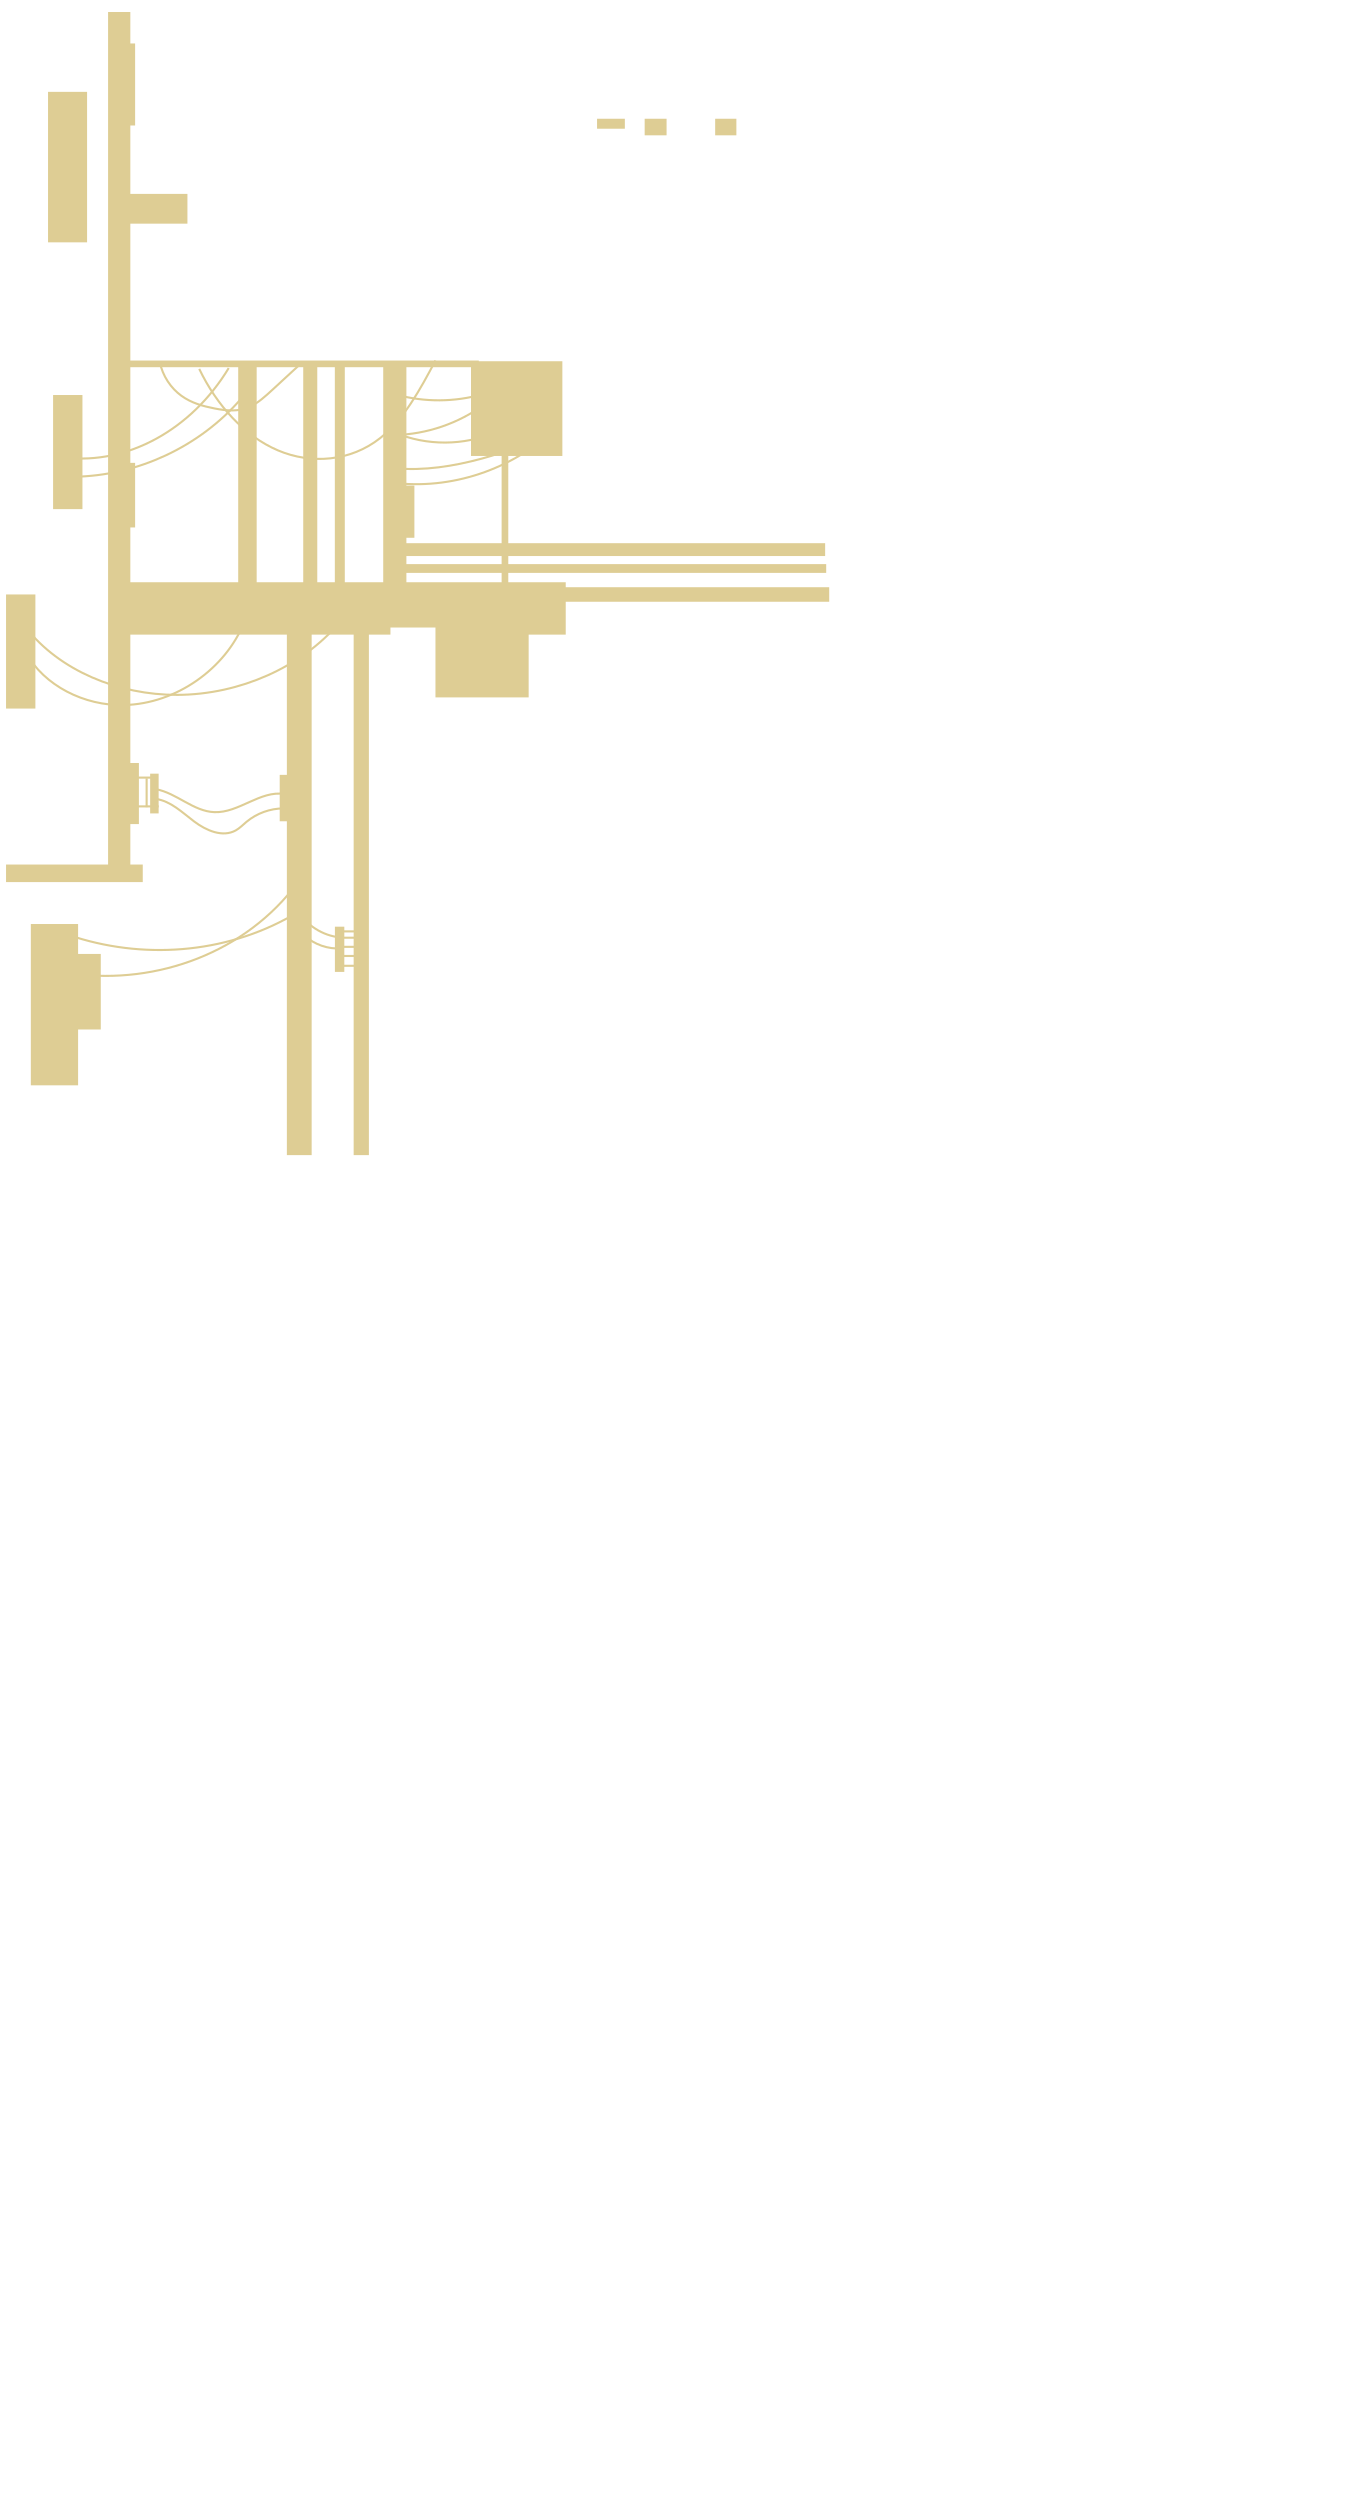
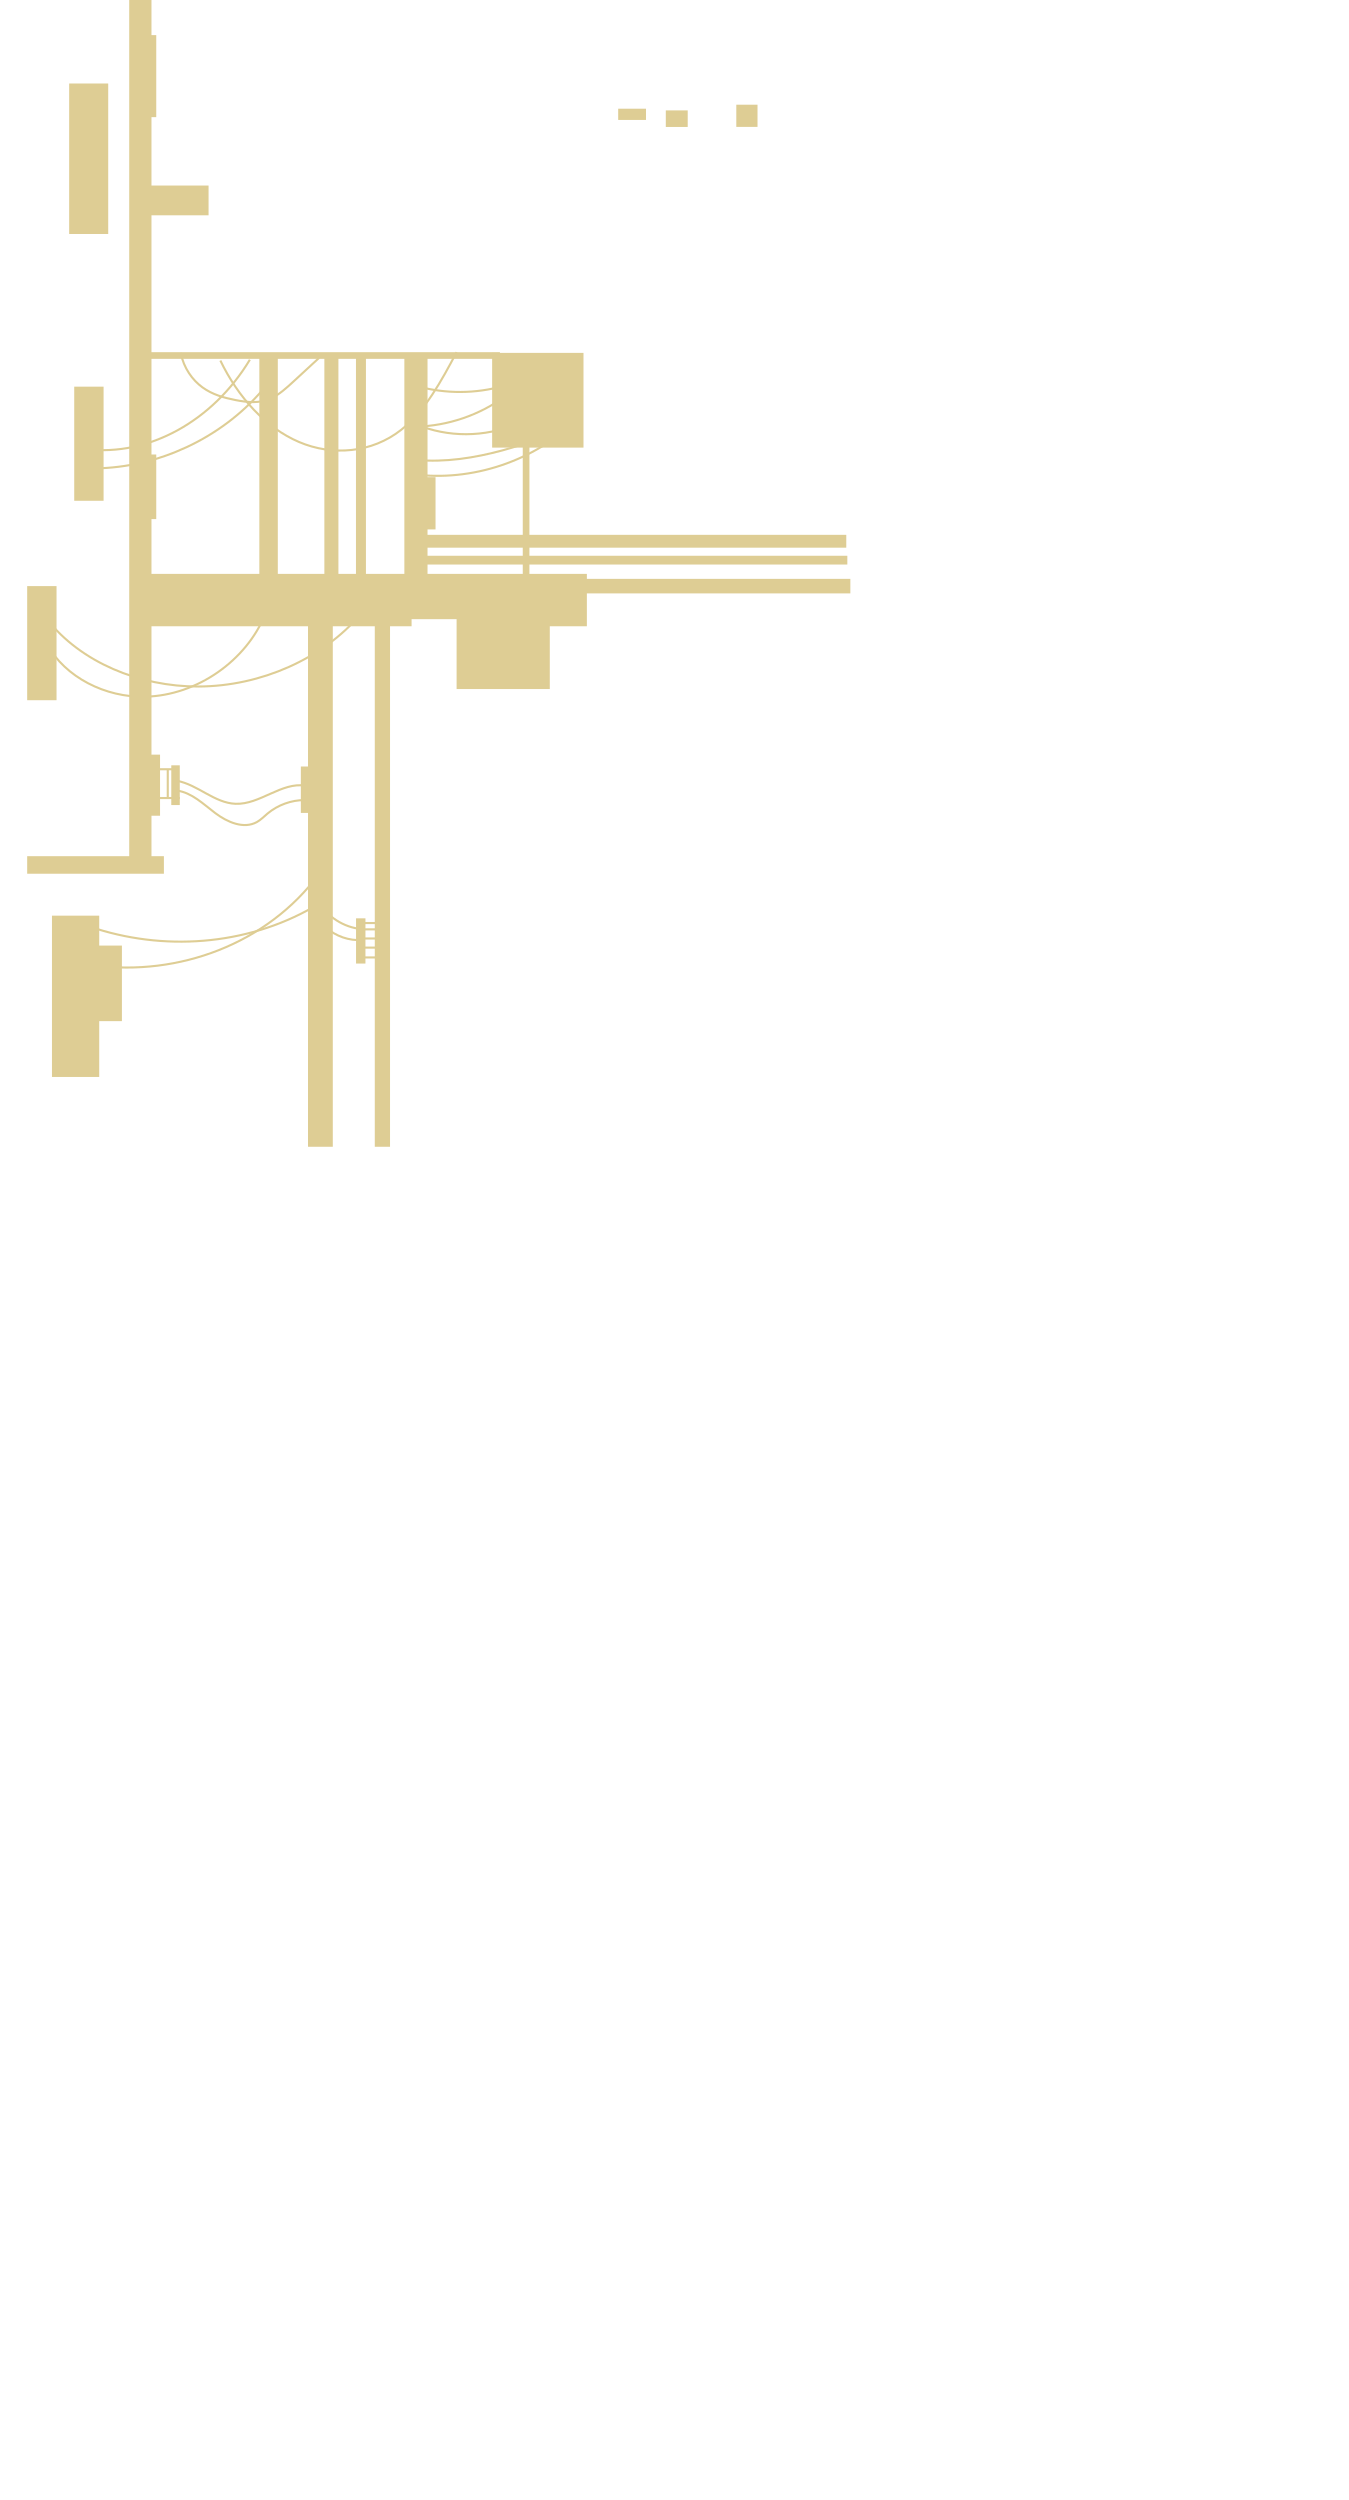
<svg xmlns="http://www.w3.org/2000/svg" version="1.1" id="Слой_1" x="0px" y="0px" viewBox="0 221 1920 3560" style="enable-background:new 0 221 1920 3560;" xml:space="preserve">
  <style type="text/css">
	.st0{fill:#817957;}
	.st1{fill:none;}
	.st2{fill:none;stroke:#DECD94;stroke-width:3;stroke-miterlimit:10;}
	.st3{fill:#DECD94;}
</style>
-   <path id="XMLID_92_" class="st0" d="M5960-1494.2V-3976h-130.4v34h-6.9v28.2h6.9v50.8h-21.5v214.3h21.5v217.4h-14.8v162.5h14.8  v590.8h-14.8v42.6h-26.1v107.6h26.1v79.5h14.8v280.6H5814v155.9h15.6v159.5H5814v213.7h15.6v143.3  C5873.4-1495.4,5916.3-1493.6,5960-1494.2z" />
-   <line id="XMLID_273_" class="st1" x1="5019.1" y1="1261.1" x2="5019.1" y2="1475.3" />
-   <line id="XMLID_495_" class="st2" x1="483.8" y1="1547.3" x2="507.6" y2="1547.3" />
-   <line id="XMLID_456_" class="st2" x1="485.8" y1="1556.3" x2="506.5" y2="1556.3" />
-   <line id="XMLID_455_" class="st2" x1="484.8" y1="1569.3" x2="509.2" y2="1569.3" />
-   <line id="XMLID_454_" class="st2" x1="486.8" y1="1582.3" x2="509.6" y2="1582.3" />
-   <line id="XMLID_453_" class="st2" x1="482.8" y1="1596.3" x2="507.8" y2="1596.3" />
-   <line id="XMLID_452_" class="st2" x1="188.8" y1="1328.3" x2="217" y2="1328.3" />
-   <line id="XMLID_451_" class="st2" x1="192.8" y1="1369.3" x2="225.9" y2="1369.3" />
-   <line id="XMLID_450_" class="st2" x1="208.8" y1="1329.3" x2="208.8" y2="1370.4" />
-   <path id="XMLID_449_" class="st2" d="M227.2,735.4c4.4,21.8,16.7,38.7,31,49.1c14.3,10.4,30.8,14.9,47.1,18.1  c16.7,3.3,34.3,5.2,50.8-2.5c11.4-5.3,21.7-14.7,31.9-24.1c12.1-11.2,24.2-22.3,36.3-33.5" />
-   <path id="XMLID_448_" class="st2" d="M283.7,746.3c25.1,52.2,64.4,95.7,112,116s103.5,15.8,145.6-17.4c34.2-27,57-69.3,78.8-110.5" />
-   <path id="XMLID_447_" class="st2" d="M562.4,887.8c41.4,3.8,83.1-2.8,123.2-13.6c19.4-5.2,38.6-11.5,55.8-21.9  c17.1-10.4,32.1-25.3,39.6-43.8" />
-   <path id="XMLID_446_" class="st2" d="M565.4,909.1c84.7,8.7,172.7-23.4,231.9-84.7" />
-   <path id="XMLID_445_" class="st2" d="M92.9,872.6C181.2,883,272.7,833,325.7,745.1" />
-   <path id="XMLID_444_" class="st2" d="M105,899.9c90.3-1.2,179.3-42.7,238.3-111.1" />
-   <path id="XMLID_443_" class="st2" d="M560.8,842.4c-0.3,0.9-1.8-0.1-1.4-0.9c0.4-0.8,1.5-1,2.4-1c45.8-1,91.2-16.5,128.1-43.7" />
-   <path id="XMLID_442_" class="st2" d="M565.3,783.2c39.5,10.7,82,10.5,121.4-0.7c1.7-0.5,3.6-2.8,2-3.5" />
-   <path id="XMLID_441_" class="st2" d="M562.4,837.1c45.1,19,98,18.8,142.9-0.5" />
-   <path id="XMLID_440_" class="st2" d="M36.7,1114.5c47.8,61.3,131.9,96.3,215.7,96c89.4-0.3,177.2-39.8,230.6-102.5" />
-   <path id="XMLID_439_" class="st2" d="M36.7,1150.1c26,47.4,83.5,76.2,139.9,74.9c74.6-1.7,144.4-52,170.8-117.2" />
-   <path id="XMLID_438_" class="st2" d="M104.8,1607.7c118.8,15.6,245.5-30.2,319.4-130.3" />
-   <path id="XMLID_437_" class="st2" d="M107.5,1555.6c104.5,32.7,222.6,21.9,317.6-36.3" />
-   <path id="XMLID_436_" class="st2" d="M222,1344.8c29.6,5.5,53.3,31.6,83.3,32.7c34.7,1.4,65.3-31.3,99.6-25.8c0.5,1.4,1,2.8,1.5,4.3  " />
-   <path id="XMLID_435_" class="st2" d="M221.9,1358.7c21.2,2.9,37.5,19.2,54.6,32.1c17.1,12.9,40.5,23.1,59.2,12.7  c5.7-3.2,10.3-8,15.3-12.2c14.7-12.2,33.7-19.1,52.7-19.1c4.2,0,9.9,2.3,8.6,6.3" />
-   <path id="XMLID_434_" class="st2" d="M433.9,1553.5c14,12.7,33.2,19.3,52.1,18" />
-   <path id="XMLID_433_" class="st2" d="M426.1,1520.9c13.7,20.8,37.9,34.4,62.8,35.3" />
-   <polyline id="XMLID_432_" class="st3" points="185.6,238.1 185.6,1471.8 153.9,1471.8 153.9,238.1 " />
-   <rect id="XMLID_431_" x="8.6" y="1452.1" class="st3" width="194.7" height="25" />
-   <polygon id="XMLID_430_" class="st3" points="805.6,1050.1 168,1050.1 168,1124.7 556,1124.7 556,1114.6 726.2,1114.6 726.2,1124.7   805.6,1124.7 " />
-   <polyline id="XMLID_429_" class="st3" points="111.2,1766.5 111.2,1536.8 43.9,1536.8 43.9,1766.5 " />
-   <rect id="XMLID_428_" x="104.6" y="1579.4" class="st3" width="38.9" height="107.6" />
-   <rect id="XMLID_427_" x="172.9" y="1307.5" class="st3" width="24.9" height="87" />
-   <rect id="XMLID_426_" x="177.4" y="880.1" class="st3" width="15" height="92" />
-   <rect id="XMLID_425_" x="339.2" y="740.3" class="st3" width="26.3" height="342.2" />
-   <rect id="XMLID_424_" x="431.8" y="739.2" class="st3" width="20" height="340.9" />
-   <rect id="XMLID_423_" x="545.7" y="740.3" class="st3" width="33" height="353.2" />
-   <rect id="XMLID_422_" x="476.8" y="739.2" class="st3" width="14.2" height="330.6" />
-   <rect id="XMLID_421_" x="670.7" y="735.4" class="st3" width="130.1" height="134.9" />
-   <rect id="XMLID_420_" x="68.4" y="351.8" class="st3" width="55.6" height="214.3" />
-   <rect id="XMLID_419_" x="75.6" y="783.5" class="st3" width="41.8" height="162.5" />
-   <rect id="XMLID_418_" x="168" y="497.1" class="st3" width="98.9" height="42.4" />
-   <line id="XMLID_417_" class="st1" x1="734.7" y1="1732.7" x2="79.4" y2="1732.7" />
-   <polyline id="XMLID_416_" class="st3" points="408.5,1865.9 408.5,1105.3 443.8,1105.3 443.8,1865.9 " />
-   <polyline id="XMLID_415_" class="st3" points="503.6,1865.9 503.6,1105.3 525.3,1105.3 525.3,1865.9 " />
-   <polyline id="XMLID_414_" class="st3" points="1175,1012.8 565.4,1012.8 565.4,994.5 1175,994.5 " />
-   <polyline id="XMLID_413_" class="st3" points="1180.8,1077.9 757.3,1077.9 757.3,1057.2 1180.8,1057.2 " />
-   <rect id="XMLID_412_" x="570.6" y="912.4" class="st3" width="19.5" height="74.4" />
-   <rect id="XMLID_411_" x="714.3" y="838.3" class="st3" width="9.5" height="252.9" />
-   <polyline id="XMLID_410_" class="st3" points="1176.5,1036.8 564.7,1036.8 564.7,1024.3 1176.5,1024.3 " />
-   <rect id="XMLID_409_" x="213.8" y="1322.7" class="st3" width="12.1" height="56.6" />
-   <rect id="XMLID_408_" x="476.9" y="1540.6" class="st3" width="13.4" height="64.4" />
-   <polyline id="XMLID_407_" class="st3" points="192.4,282.9 192.4,399.7 170.8,399.7 170.8,282.9 " />
-   <rect id="XMLID_406_" x="850.2" y="390.1" class="st3" width="39.6" height="14.2" />
-   <rect id="XMLID_405_" x="918" y="390.1" class="st3" width="31.2" height="23.6" />
-   <rect id="XMLID_404_" x="1018.4" y="390.1" class="st3" width="30.2" height="23.6" />
-   <polyline id="XMLID_403_" class="st3" points="620.1,1214.1 620.1,1099.3 752.8,1099.3 752.8,1214.1 " />
-   <rect id="XMLID_402_" x="398.3" y="1324.4" class="st3" width="18.1" height="66.1" />
-   <line id="XMLID_607_" class="st2" x1="5792.2" y1="144.7" x2="5810.2" y2="144.7" />
-   <line id="XMLID_606_" class="st2" x1="5790.9" y1="181.3" x2="5808.9" y2="181.3" />
-   <line id="XMLID_605_" class="st2" x1="5792.2" y1="176" x2="5808.9" y2="176" />
-   <line id="XMLID_604_" class="st2" x1="5723.5" y1="368" x2="5723.5" y2="396.7" />
-   <line id="XMLID_603_" class="st2" x1="5755.5" y1="370.7" x2="5755.5" y2="397.3" />
-   <line id="XMLID_602_" class="st2" x1="5750.2" y1="370" x2="5750.2" y2="396" />
-   <line id="XMLID_601_" class="st2" x1="5468.9" y1="-97.3" x2="5468.9" y2="-83.3" />
-   <line id="XMLID_600_" class="st2" x1="5499.5" y1="-96.7" x2="5499.5" y2="-83.3" />
-   <line id="XMLID_599_" class="st2" x1="5774.2" y1="628.3" x2="5804.3" y2="628.3" />
-   <line id="XMLID_598_" class="st2" x1="5773.2" y1="667.3" x2="5806.2" y2="667.3" />
-   <line id="XMLID_597_" class="st2" x1="5775.2" y1="644.3" x2="5799.3" y2="644.3" />
-   <line id="XMLID_596_" class="st2" x1="5774.2" y1="650.3" x2="5805.3" y2="650.3" />
-   <line id="XMLID_595_" class="st2" x1="5498.2" y1="866.3" x2="5535.4" y2="866.3" />
-   <line id="XMLID_594_" class="st2" x1="5501.2" y1="871.3" x2="5531.8" y2="871.3" />
-   <line id="XMLID_593_" class="st2" x1="5501.2" y1="897.3" x2="5534.3" y2="897.3" />
-   <line id="XMLID_592_" class="st2" x1="5504.2" y1="891.3" x2="5532.2" y2="891.3" />
-   <line id="XMLID_591_" class="st2" x1="5775.2" y1="1205.3" x2="5805.2" y2="1205.3" />
-   <line id="XMLID_590_" class="st2" x1="5776.2" y1="1222.3" x2="5803.2" y2="1222.3" />
-   <line id="XMLID_589_" class="st2" x1="5387.2" y1="1349.3" x2="5387.2" y2="1382.4" />
-   <line id="XMLID_588_" class="st2" x1="5420.2" y1="1348.3" x2="5420.2" y2="1380.4" />
-   <line id="XMLID_587_" class="st2" x1="5414.2" y1="1350.3" x2="5414.2" y2="1386.3" />
-   <path id="XMLID_586_" class="st2" d="M5379.2,34.8c129.8,88.5,305.1,105.7,449.6,44.2" />
-   <path id="XMLID_585_" class="st2" d="M5364.8,23c60.5,61.9,142.1,102.4,227.8,113.9c27,3.7,54.4,4.5,81.7,5.1  c55.5,1.3,115,0.6,160.6-31.1" />
-   <path id="XMLID_584_" class="st2" d="M5407.1,170.5c53,11.3,108,13.9,161.8,7.5" />
-   <path id="XMLID_583_" class="st2" d="M5408.1,184.3c51.4,27.2,115.1,29.9,168.7,7.2" />
-   <path id="XMLID_582_" class="st2" d="M5650.6-90c1.4,11.2,4.2,22.4,10.4,31.8c6.2,9.4,16.1,16.9,27.3,18c17,1.7,33.7-13.7,33.3-30.8  " />
-   <path id="XMLID_581_" class="st2" d="M5668.9-237.1" />
-   <path id="XMLID_580_" class="st2" d="M4759.4,651.7c15,30.8,40.6,56.8,72.1,70.2s68.9,13.5,99.6-1.7c35.2-17.4,60.3-55.3,57.8-95.1" />
-   <path id="XMLID_579_" class="st2" d="M4785.4,653.7c0.2,4.1,4.9,6.3,8.9,7.3c9.5,2.4,19.4,3.5,29.2,3.4c11.1-0.2,22.3-2.1,32-7.4  c6.9-3.7,12.8-9,18.6-14.2c6.9-6.2,13.8-12.3,20.7-18.5" />
-   <path id="XMLID_578_" class="st2" d="M5109.7,628.1c0,11.2,7.9,20.9,16.9,27.5c16.6,12.1,38.4,16.9,58.5,12.8  c20.2-4,38.4-16.8,49.1-34.4" />
-   <path id="XMLID_577_" class="st2" d="M5489,842.1c46.3,11.9,95.3,13,142.1,3.1c25-5.3,50.4-14.3,67.6-33.2" />
-   <path id="XMLID_576_" class="st2" d="M5691.7,813.9c19.8,14.4,43.6,22.5,67.8,26.1c24.2,3.6,48.8,2.8,73.2,0.7" />
-   <path id="XMLID_575_" class="st2" d="M5492.8,677.7c44,37.4,103.4,53.9,161.1,52.6c57.7-1.3,114.1-19.3,166.1-44.4" />
-   <path id="XMLID_574_" class="st2" d="M5262.9,582.6c11.4,2,23.5,4.1,34.4,0.1c12.8-4.7,21.4-16.6,32.8-24.1  c33.9-22.3,94-3.7,76.5,80.8" />
-   <path id="XMLID_573_" class="st2" d="M5747.3,397.1c-5.3,46.4,18.3,94.9,58.1,119.3c0.5,0.3,1.3,0.7,1.8,0.3s-0.3-1.4-0.6-0.8" />
-   <path id="XMLID_572_" class="st2" d="M5733.1,398.5c-3.6,30.7-1,62.6,11.5,91c12.4,28.3,35.4,52.7,64.5,63.1" />
-   <path id="XMLID_571_" class="st2" d="M5491.5,813.6c58.6,44.5,134.8,65,207.8,55.9" />
-   <path id="XMLID_570_" class="st2" d="M5429.3,1179.9c41.6-3,83.5-1,124.6,5.9c73.4,12.4,147.7,40.7,220.3,24.1" />
-   <path id="XMLID_569_" class="st2" d="M5488.7,1217.4c42.8-3.1,81.1,18.4,122.3,25.2c35.7,5.8,73.7-0.1,104.3-19.3  s52.9-52.3,56.2-88.3" />
-   <path id="XMLID_568_" class="st2" d="M5242.9,1358.6c11.3,25.4,35.1,44.9,62.3,50.7c8.3,1.8,16.9,2.4,25.4,2.4  c15.5,0.1,31.2-1.7,45.5-7.5s27.3-15.9,34.5-29.6" />
-   <path id="XMLID_567_" class="st2" d="M5419.7,1384.5c16.9,20.2,45,27.4,71.3,27.6c46.6,0.3,91.1-17.8,135.5-32.2  c44.4-14.4,92.9-25.1,137.1-10.3" />
-   <path id="XMLID_566_" class="st2" d="M5274.8,444.3c19.3,5,40.5-4.7,52.5-20.6c12.1-15.9,16-36.7,14.9-56.6" />
-   <path id="XMLID_565_" class="st2" d="M5106.7,204.3c7,41,44.2,71.4,84.2,74.6c2.2,0.2,4.6,0.3,6.5,1.5c1.9,1.2,3.2,3.7,2.2,5.7" />
-   <path id="XMLID_564_" class="st2" d="M5157.1,460c1.8,21.2,2.1,42.9-3.5,63.5c-15,55-77.7,102.4-181.8-11.3" />
-   <rect id="XMLID_563_" x="5733.2" y="872.1" class="st3" width="148.4" height="273.2" />
-   <rect id="XMLID_562_" x="5731.2" y="271.9" class="st3" width="149.2" height="59.9" />
-   <rect id="XMLID_561_" x="5766.7" y="-172.2" class="st3" width="82.4" height="120.3" />
-   <rect id="XMLID_560_" x="5798.7" y="428.4" class="st3" width="64" height="314" />
-   <rect id="XMLID_559_" x="5795" y="1077.4" class="st3" width="43.2" height="211.9" />
-   <rect id="XMLID_558_" x="5661.2" y="991.8" class="st3" width="81.7" height="98.9" />
-   <polyline id="XMLID_557_" class="st3" points="5695.2,1492.8 5695.2,1055.3 5708.2,1055.3 5708.2,1492.8 " />
-   <rect id="XMLID_556_" x="5752" y="1340.2" class="st3" width="80.6" height="59.5" />
-   <polyline id="XMLID_555_" class="st3" points="5363.2,-80.6 5363.2,-85.9 5827.6,-85.9 5827.6,-80.6 " />
-   <rect id="XMLID_554_" x="5789.1" y="485" class="st3" width="34.5" height="95.9" />
-   <polyline id="XMLID_553_" class="st3" points="5481.5,1443.3 5481.5,628.3 5504.1,628.3 5504.1,1443.3 " />
-   <rect id="XMLID_552_" x="5690.3" y="634.3" class="st3" width="18" height="387.9" />
-   <rect id="XMLID_551_" x="5191.4" y="194.1" class="st3" width="32.7" height="442.4" />
-   <rect id="XMLID_550_" x="5213.8" y="401.2" class="st3" width="72.1" height="233.1" />
-   <rect id="XMLID_549_" x="5274.3" y="556" class="st3" width="17.8" height="46" />
-   <rect id="XMLID_548_" x="5271.6" y="428.4" class="st3" width="20.4" height="78.7" />
-   <rect id="XMLID_547_" x="5255.2" y="213.7" class="st3" width="16.4" height="214.6" />
-   <rect id="XMLID_546_" x="5268.1" y="267" class="st3" width="555.5" height="7.3" />
-   <rect id="XMLID_545_" x="5262.9" y="283.2" class="st3" width="488" height="8" />
-   <rect id="XMLID_544_" x="5264" y="359.4" class="st3" width="574.2" height="16" />
-   <line id="XMLID_543_" class="st1" x1="5218.3" y1="449.5" x2="5218.3" y2="467.7" />
-   <line id="XMLID_542_" class="st1" x1="5224.1" y1="512.1" x2="5224.1" y2="532.9" />
-   <rect id="XMLID_541_" x="4760" y="597.8" class="st3" width="480.1" height="38.7" />
-   <line id="XMLID_540_" class="st1" x1="5219.8" y1="479.3" x2="5219.8" y2="491.8" />
-   <rect id="XMLID_539_" x="5768.2" y="1198.2" class="st3" width="13.4" height="31.7" />
-   <rect id="XMLID_538_" x="5378.2" y="1372.8" class="st3" width="49.8" height="14.8" />
-   <rect id="XMLID_537_" x="5523.7" y="862.9" class="st3" width="15.2" height="41.4" />
-   <rect id="XMLID_536_" x="5768.2" y="623" class="st3" width="13.4" height="50.4" />
-   <rect id="XMLID_535_" x="5718.9" y="391" class="st3" width="40.3" height="10.6" />
-   <rect id="XMLID_534_" x="5789.1" y="139.8" class="st3" width="6" height="45.8" />
-   <rect id="XMLID_307_" x="5781.6" y="-28.2" class="st3" width="29.7" height="33" />
-   <rect id="XMLID_306_" x="5366.9" y="-28.2" class="st3" width="82.6" height="40.4" />
-   <rect id="XMLID_305_" x="5427.1" y="-83.3" class="st3" width="6.5" height="60.4" />
-   <rect id="XMLID_304_" x="5462.9" y="-102.7" class="st3" width="43.3" height="10.1" />
-   <rect id="XMLID_303_" x="5594.5" y="-17.4" class="st3" width="201.9" height="16.1" />
-   <rect id="XMLID_302_" x="5374.6" y="162.7" class="st3" width="47.6" height="44.3" />
-   <rect id="XMLID_301_" x="5562.9" y="162.7" class="st3" width="31.6" height="44.3" />
-   <polyline id="XMLID_300_" class="st3" points="5658.7,-227.8 5658.7,-248.1 5678.2,-248.1 5678.2,-227.8 " />
-   <rect id="XMLID_299_" x="5374.6" y="-97.6" class="st3" width="22.6" height="25.6" />
-   <rect id="XMLID_298_" x="5225.8" y="1345.6" class="st3" width="36" height="21.7" />
-   <polyline id="XMLID_297_" class="st3" points="4747.7,1221.5 5307.2,1221.5 5307.2,1142.5 4747.7,1142.5 " />
-   <rect id="XMLID_296_" x="5293.8" y="1162.9" class="st3" width="206.1" height="24.5" />
-   <line id="XMLID_295_" class="st1" x1="4796.2" y1="669.1" x2="4663.5" y2="669.1" />
-   <rect id="XMLID_294_" x="5179.2" y="623" class="st3" width="596" height="31.7" />
-   <rect id="XMLID_293_" x="5176.2" y="1337.9" class="st3" width="525.5" height="12.4" />
-   <rect id="XMLID_292_" x="5588.7" y="-83.3" class="st3" width="20.8" height="352.4" />
-   <rect id="XMLID_1_" x="8.6" y="1067.5" class="st3" width="41.8" height="162.5" />
-   <rect id="XMLID_2_" x="181.8" y="734.4" class="st3" width="500" height="9.5" />
+   <path id="XMLID_92_" class="st0" d="M5955.5-1285.2V-3767h-130.4v34h-6.9v28.2h6.9v50.8h-21.5v214.3h21.5v217.4h-14.8v162.5h14.8  v590.8h-14.8v42.6h-26.1v107.6h26.1v79.5h14.8v280.6h-15.6v155.9h15.6v159.5h-15.6v213.7h15.6v143.3  C5868.9-1286.4,5911.8-1284.6,5955.5-1285.2z" />
+   <line id="XMLID_273_" class="st1" x1="5014.6" y1="1470.1" x2="5014.6" y2="1684.3" />
+   <line id="XMLID_495_" class="st2" x1="513.9" y1="1535.4" x2="537.7" y2="1535.4" />
+   <line id="XMLID_456_" class="st2" x1="515.9" y1="1544.4" x2="536.6" y2="1544.4" />
+   <line id="XMLID_455_" class="st2" x1="514.9" y1="1557.4" x2="539.3" y2="1557.4" />
+   <line id="XMLID_454_" class="st2" x1="516.9" y1="1570.4" x2="539.7" y2="1570.4" />
+   <line id="XMLID_453_" class="st2" x1="512.9" y1="1584.4" x2="537.9" y2="1584.4" />
+   <line id="XMLID_452_" class="st2" x1="218.9" y1="1316.4" x2="247.1" y2="1316.4" />
+   <line id="XMLID_451_" class="st2" x1="222.9" y1="1357.4" x2="256" y2="1357.4" />
+   <line id="XMLID_450_" class="st2" x1="238.9" y1="1317.4" x2="238.9" y2="1358.5" />
+   <path id="XMLID_449_" class="st2" d="M257.3,723.5c4.4,21.8,16.7,38.7,31,49.1c14.3,10.4,30.8,14.9,47.1,18.1  c16.7,3.3,34.3,5.2,50.8-2.5c11.4-5.3,21.7-14.7,31.9-24.1c12.1-11.2,24.2-22.3,36.3-33.5" />
+   <path id="XMLID_448_" class="st2" d="M313.8,734.4c25.1,52.2,64.4,95.7,112,116s103.5,15.8,145.6-17.4c34.2-27,57-69.3,78.8-110.5" />
+   <path id="XMLID_447_" class="st2" d="M592.5,875.9c41.4,3.8,83.1-2.8,123.2-13.6c19.4-5.2,38.6-11.5,55.8-21.9  c17.1-10.4,32.1-25.3,39.6-43.8" />
+   <path id="XMLID_446_" class="st2" d="M595.5,897.2c84.7,8.7,172.7-23.4,231.9-84.7" />
+   <path id="XMLID_445_" class="st2" d="M123,860.7c88.3,10.4,179.8-39.6,232.8-127.5" />
+   <path id="XMLID_444_" class="st2" d="M135.1,888c90.3-1.2,179.3-42.7,238.3-111.1" />
+   <path id="XMLID_443_" class="st2" d="M590.9,830.5c-0.3,0.9-1.8-0.1-1.4-0.9c0.4-0.8,1.5-1,2.4-1c45.8-1,91.2-16.5,128.1-43.7" />
+   <path id="XMLID_442_" class="st2" d="M595.4,771.3c39.5,10.7,82,10.5,121.4-0.7c1.7-0.5,3.6-2.8,2-3.5" />
+   <path id="XMLID_441_" class="st2" d="M592.5,825.2c45.1,19,98,18.8,142.9-0.5" />
+   <path id="XMLID_440_" class="st2" d="M66.8,1102.6c47.8,61.3,131.9,96.3,215.7,96c89.4-0.3,177.2-39.8,230.6-102.5" />
+   <path id="XMLID_439_" class="st2" d="M66.8,1138.2c26,47.4,83.5,76.2,139.9,74.9c74.6-1.7,144.4-52,170.8-117.2" />
+   <path id="XMLID_438_" class="st2" d="M134.9,1595.8c118.8,15.6,245.5-30.2,319.4-130.3" />
+   <path id="XMLID_437_" class="st2" d="M137.6,1543.7c104.5,32.7,222.6,21.9,317.6-36.3" />
+   <path id="XMLID_436_" class="st2" d="M252.1,1332.9c29.6,5.5,53.3,31.6,83.3,32.7c34.7,1.4,65.3-31.3,99.6-25.8  c0.5,1.4,1,2.8,1.5,4.3" />
+   <path id="XMLID_435_" class="st2" d="M252,1346.8c21.2,2.9,37.5,19.2,54.6,32.1s40.5,23.1,59.2,12.7c5.7-3.2,10.3-8,15.3-12.2  c14.7-12.2,33.7-19.1,52.7-19.1c4.2,0,9.9,2.3,8.6,6.3" />
+   <path id="XMLID_434_" class="st2" d="M464,1541.6c14,12.7,33.2,19.3,52.1,18" />
+   <path id="XMLID_433_" class="st2" d="M456.2,1509c13.7,20.8,37.9,34.4,62.8,35.3" />
+   <polyline id="XMLID_432_" class="st3" points="215.7,199.7 215.7,1459.9 184,1459.9 184,199.7 " />
+   <rect id="XMLID_431_" x="38.7" y="1440.2" class="st3" width="194.7" height="25" />
+   <polygon id="XMLID_430_" class="st3" points="835.7,1038.2 198.1,1038.2 198.1,1112.8 586.1,1112.8 586.1,1102.7 756.3,1102.7   756.3,1112.8 835.7,1112.8 " />
+   <polyline id="XMLID_429_" class="st3" points="141.3,1754.6 141.3,1524.9 74,1524.9 74,1754.6 " />
+   <rect id="XMLID_428_" x="134.7" y="1567.5" class="st3" width="38.9" height="107.6" />
+   <rect id="XMLID_427_" x="203" y="1295.6" class="st3" width="24.9" height="87" />
+   <rect id="XMLID_426_" x="207.5" y="868.2" class="st3" width="15" height="92" />
+   <rect id="XMLID_425_" x="369.3" y="728.4" class="st3" width="26.3" height="342.2" />
+   <rect id="XMLID_424_" x="461.9" y="727.3" class="st3" width="20" height="340.9" />
+   <rect id="XMLID_423_" x="575.8" y="728.4" class="st3" width="33" height="353.2" />
+   <rect id="XMLID_422_" x="506.9" y="727.3" class="st3" width="14.2" height="330.6" />
+   <rect id="XMLID_421_" x="700.8" y="723.5" class="st3" width="130.1" height="134.9" />
+   <rect id="XMLID_420_" x="98.5" y="339.9" class="st3" width="55.6" height="214.3" />
+   <rect id="XMLID_419_" x="105.7" y="771.6" class="st3" width="41.8" height="162.5" />
+   <rect id="XMLID_418_" x="198.1" y="485.2" class="st3" width="98.9" height="42.4" />
+   <line id="XMLID_417_" class="st1" x1="764.8" y1="1720.8" x2="109.5" y2="1720.8" />
+   <polyline id="XMLID_416_" class="st3" points="438.6,1854 438.6,1093.4 473.9,1093.4 473.9,1854 " />
+   <polyline id="XMLID_415_" class="st3" points="533.7,1854 533.7,1093.4 555.4,1093.4 555.4,1854 " />
+   <polyline id="XMLID_414_" class="st3" points="1205.1,1000.9 595.5,1000.9 595.5,982.6 1205.1,982.6 " />
+   <polyline id="XMLID_413_" class="st3" points="1210.9,1066 787.4,1066 787.4,1045.3 1210.9,1045.3 " />
+   <rect id="XMLID_412_" x="600.7" y="900.5" class="st3" width="19.5" height="74.4" />
+   <rect id="XMLID_411_" x="744.4" y="826.4" class="st3" width="9.5" height="252.9" />
+   <polyline id="XMLID_410_" class="st3" points="1206.6,1024.9 594.8,1024.9 594.8,1012.4 1206.6,1012.4 " />
+   <rect id="XMLID_409_" x="243.9" y="1310.8" class="st3" width="12.1" height="56.6" />
+   <rect id="XMLID_408_" x="507" y="1528.7" class="st3" width="13.4" height="64.4" />
+   <polyline id="XMLID_407_" class="st3" points="222.5,271 222.5,387.8 200.9,387.8 200.9,271 " />
+   <rect id="XMLID_406_" x="880.3" y="375.8" class="st3" width="39.6" height="16" />
+   <rect id="XMLID_405_" x="948.1" y="378.2" class="st3" width="31.2" height="23.6" />
+   <rect id="XMLID_404_" x="1048.5" y="370.1" class="st3" width="30.2" height="31.6" />
+   <polyline id="XMLID_403_" class="st3" points="650.2,1202.2 650.2,1087.4 782.9,1087.4 782.9,1202.2 " />
+   <rect id="XMLID_402_" x="428.4" y="1312.5" class="st3" width="18.1" height="66.1" />
+   <line id="XMLID_607_" class="st2" x1="5787.7" y1="353.7" x2="5805.7" y2="353.7" />
+   <line id="XMLID_606_" class="st2" x1="5786.4" y1="390.3" x2="5804.4" y2="390.3" />
+   <line id="XMLID_605_" class="st2" x1="5787.7" y1="385" x2="5804.4" y2="385" />
+   <line id="XMLID_604_" class="st2" x1="5719" y1="577" x2="5719" y2="605.7" />
+   <line id="XMLID_603_" class="st2" x1="5751" y1="579.7" x2="5751" y2="606.3" />
+   <line id="XMLID_602_" class="st2" x1="5745.7" y1="579" x2="5745.7" y2="605" />
+   <line id="XMLID_601_" class="st2" x1="5464.4" y1="111.7" x2="5464.4" y2="125.7" />
+   <line id="XMLID_600_" class="st2" x1="5495" y1="112.3" x2="5495" y2="125.7" />
+   <line id="XMLID_599_" class="st2" x1="5769.7" y1="837.3" x2="5799.8" y2="837.3" />
+   <line id="XMLID_598_" class="st2" x1="5768.7" y1="876.3" x2="5801.7" y2="876.3" />
+   <line id="XMLID_597_" class="st2" x1="5770.7" y1="853.3" x2="5794.8" y2="853.3" />
+   <line id="XMLID_596_" class="st2" x1="5769.7" y1="859.3" x2="5800.8" y2="859.3" />
+   <line id="XMLID_595_" class="st2" x1="5493.7" y1="1075.3" x2="5530.9" y2="1075.3" />
+   <line id="XMLID_594_" class="st2" x1="5496.7" y1="1080.3" x2="5527.3" y2="1080.3" />
+   <line id="XMLID_593_" class="st2" x1="5496.7" y1="1106.3" x2="5529.8" y2="1106.3" />
+   <line id="XMLID_592_" class="st2" x1="5499.7" y1="1100.3" x2="5527.7" y2="1100.3" />
+   <line id="XMLID_591_" class="st2" x1="5770.7" y1="1414.3" x2="5800.7" y2="1414.3" />
+   <line id="XMLID_590_" class="st2" x1="5771.7" y1="1431.3" x2="5798.7" y2="1431.3" />
+   <line id="XMLID_589_" class="st2" x1="5382.7" y1="1558.3" x2="5382.7" y2="1591.4" />
+   <line id="XMLID_588_" class="st2" x1="5415.7" y1="1557.3" x2="5415.7" y2="1589.4" />
+   <line id="XMLID_587_" class="st2" x1="5409.7" y1="1559.3" x2="5409.7" y2="1595.3" />
+   <path id="XMLID_586_" class="st2" d="M5374.7,243.8c129.8,88.5,305.1,105.7,449.6,44.2" />
+   <path id="XMLID_585_" class="st2" d="M5360.3,232c60.5,61.9,142.1,102.4,227.8,113.9c27,3.7,54.4,4.5,81.7,5.1  c55.5,1.3,115,0.6,160.6-31.1" />
+   <path id="XMLID_584_" class="st2" d="M5402.6,379.5c53,11.3,108,13.9,161.8,7.5" />
+   <path id="XMLID_583_" class="st2" d="M5403.6,393.3c51.4,27.2,115.1,29.9,168.7,7.2" />
+   <path id="XMLID_582_" class="st2" d="M5646.1,119c1.4,11.2,4.2,22.4,10.4,31.8c6.2,9.4,16.1,16.9,27.3,18  c17,1.7,33.7-13.7,33.3-30.8" />
+   <path id="XMLID_581_" class="st2" d="M5664.4-28.1" />
+   <path id="XMLID_580_" class="st2" d="M4754.9,860.7c15,30.8,40.6,56.8,72.1,70.2s68.9,13.5,99.6-1.7c35.2-17.4,60.3-55.3,57.8-95.1" />
+   <path id="XMLID_579_" class="st2" d="M4780.9,862.7c0.2,4.1,4.9,6.3,8.9,7.3c9.5,2.4,19.4,3.5,29.2,3.4c11.1-0.2,22.3-2.1,32-7.4  c6.9-3.7,12.8-9,18.6-14.2c6.9-6.2,13.8-12.3,20.7-18.5" />
+   <path id="XMLID_578_" class="st2" d="M5105.2,837.1c0,11.2,7.9,20.9,16.9,27.5c16.6,12.1,38.4,16.9,58.5,12.8  c20.2-4,38.4-16.8,49.1-34.4" />
+   <path id="XMLID_577_" class="st2" d="M5484.5,1051.1c46.3,11.9,95.3,13,142.1,3.1c25-5.3,50.4-14.3,67.6-33.2" />
+   <path id="XMLID_576_" class="st2" d="M5687.2,1022.9c19.8,14.4,43.6,22.5,67.8,26.1c24.2,3.6,48.8,2.8,73.2,0.7" />
+   <path id="XMLID_575_" class="st2" d="M5488.3,886.7c44,37.4,103.4,53.9,161.1,52.6c57.7-1.3,114.1-19.3,166.1-44.4" />
+   <path id="XMLID_574_" class="st2" d="M5258.4,791.6c11.4,2,23.5,4.1,34.4,0.1c12.8-4.7,21.4-16.6,32.8-24.1  c33.9-22.3,94-3.7,76.5,80.8" />
+   <path id="XMLID_573_" class="st2" d="M5742.8,606.1c-5.3,46.4,18.3,94.9,58.1,119.3c0.5,0.3,1.3,0.7,1.8,0.3s-0.3-1.4-0.6-0.8" />
+   <path id="XMLID_572_" class="st2" d="M5728.6,607.5c-3.6,30.7-1,62.6,11.5,91c12.4,28.3,35.4,52.7,64.5,63.1" />
+   <path id="XMLID_571_" class="st2" d="M5487,1022.6c58.6,44.5,134.8,65,207.8,55.9" />
+   <path id="XMLID_570_" class="st2" d="M5424.8,1388.9c41.6-3,83.5-1,124.6,5.9c73.4,12.4,147.7,40.7,220.3,24.1" />
+   <path id="XMLID_569_" class="st2" d="M5484.2,1426.4c42.8-3.1,81.1,18.4,122.3,25.2c35.7,5.8,73.7-0.1,104.3-19.3  s52.9-52.3,56.2-88.3" />
+   <path id="XMLID_568_" class="st2" d="M5238.4,1567.6c11.3,25.4,35.1,44.9,62.3,50.7c8.3,1.8,16.9,2.4,25.4,2.4  c15.5,0.1,31.2-1.7,45.5-7.5s27.3-15.9,34.5-29.6" />
+   <path id="XMLID_567_" class="st2" d="M5415.2,1593.5c16.9,20.2,45,27.4,71.3,27.6c46.6,0.3,91.1-17.8,135.5-32.2  c44.4-14.4,92.9-25.1,137.1-10.3" />
+   <path id="XMLID_566_" class="st2" d="M5270.3,653.3c19.3,5,40.5-4.7,52.5-20.6c12.1-15.9,16-36.7,14.9-56.6" />
+   <path id="XMLID_565_" class="st2" d="M5102.2,413.3c7,41,44.2,71.4,84.2,74.6c2.2,0.2,4.6,0.3,6.5,1.5s3.2,3.7,2.2,5.7" />
+   <path id="XMLID_564_" class="st2" d="M5152.6,669c1.8,21.2,2.1,42.9-3.5,63.5c-15,55-77.7,102.4-181.8-11.3" />
+   <rect id="XMLID_563_" x="5728.7" y="1081.1" class="st3" width="148.4" height="273.2" />
+   <rect id="XMLID_562_" x="5726.7" y="480.9" class="st3" width="149.2" height="59.9" />
+   <rect id="XMLID_561_" x="5762.2" y="36.8" class="st3" width="82.4" height="120.3" />
+   <rect id="XMLID_560_" x="5794.2" y="637.4" class="st3" width="64" height="314" />
+   <rect id="XMLID_559_" x="5790.5" y="1286.4" class="st3" width="43.2" height="211.9" />
+   <rect id="XMLID_558_" x="5656.7" y="1200.8" class="st3" width="81.7" height="98.9" />
+   <polyline id="XMLID_557_" class="st3" points="5690.7,1701.8 5690.7,1264.3 5703.7,1264.3 5703.7,1701.8 " />
+   <rect id="XMLID_556_" x="5747.5" y="1549.2" class="st3" width="80.6" height="59.5" />
+   <polyline id="XMLID_555_" class="st3" points="5358.7,128.4 5358.7,123.1 5823.1,123.1 5823.1,128.4 " />
+   <rect id="XMLID_554_" x="5784.6" y="694" class="st3" width="34.5" height="95.9" />
+   <polyline id="XMLID_553_" class="st3" points="5477,1652.3 5477,837.3 5499.6,837.3 5499.6,1652.3 " />
+   <rect id="XMLID_552_" x="5685.8" y="843.3" class="st3" width="18" height="387.9" />
+   <rect id="XMLID_551_" x="5186.9" y="403.1" class="st3" width="32.7" height="442.4" />
+   <rect id="XMLID_550_" x="5209.3" y="610.2" class="st3" width="72.1" height="233.1" />
+   <rect id="XMLID_549_" x="5269.8" y="765" class="st3" width="17.8" height="46" />
+   <rect id="XMLID_548_" x="5267.1" y="637.4" class="st3" width="20.4" height="78.7" />
+   <rect id="XMLID_547_" x="5250.7" y="422.7" class="st3" width="16.4" height="214.6" />
+   <rect id="XMLID_546_" x="5263.6" y="476" class="st3" width="555.5" height="7.3" />
+   <rect id="XMLID_545_" x="5258.4" y="492.2" class="st3" width="488" height="8" />
+   <rect id="XMLID_544_" x="5259.5" y="568.4" class="st3" width="574.2" height="16" />
+   <line id="XMLID_543_" class="st1" x1="5213.8" y1="658.5" x2="5213.8" y2="676.7" />
+   <line id="XMLID_542_" class="st1" x1="5219.6" y1="721.1" x2="5219.6" y2="741.9" />
+   <rect id="XMLID_541_" x="4755.5" y="806.8" class="st3" width="480.1" height="38.7" />
+   <line id="XMLID_540_" class="st1" x1="5215.3" y1="688.3" x2="5215.3" y2="700.8" />
+   <rect id="XMLID_539_" x="5763.7" y="1407.2" class="st3" width="13.4" height="31.7" />
+   <rect id="XMLID_538_" x="5373.7" y="1581.8" class="st3" width="49.8" height="14.8" />
+   <rect id="XMLID_537_" x="5519.2" y="1071.9" class="st3" width="15.2" height="41.4" />
+   <rect id="XMLID_536_" x="5763.7" y="832" class="st3" width="13.4" height="50.4" />
+   <rect id="XMLID_535_" x="5714.4" y="600" class="st3" width="40.3" height="10.6" />
+   <rect id="XMLID_534_" x="5784.6" y="348.8" class="st3" width="6" height="45.8" />
+   <rect id="XMLID_307_" x="5777.1" y="180.8" class="st3" width="29.7" height="33" />
+   <rect id="XMLID_306_" x="5362.4" y="180.8" class="st3" width="82.6" height="40.4" />
+   <rect id="XMLID_305_" x="5422.6" y="125.7" class="st3" width="6.5" height="60.4" />
+   <rect id="XMLID_304_" x="5458.4" y="106.3" class="st3" width="43.3" height="10.1" />
+   <rect id="XMLID_303_" x="5590" y="191.6" class="st3" width="201.9" height="16.1" />
+   <rect id="XMLID_302_" x="5370.1" y="371.7" class="st3" width="47.6" height="44.3" />
+   <rect id="XMLID_301_" x="5558.4" y="371.7" class="st3" width="31.6" height="44.3" />
+   <polyline id="XMLID_300_" class="st3" points="5654.2,-18.8 5654.2,-39.1 5673.7,-39.1 5673.7,-18.8 " />
+   <rect id="XMLID_299_" x="5370.1" y="111.4" class="st3" width="22.6" height="25.6" />
+   <rect id="XMLID_298_" x="5221.3" y="1554.6" class="st3" width="36" height="21.7" />
+   <polyline id="XMLID_297_" class="st3" points="4743.2,1430.5 5302.7,1430.5 5302.7,1351.5 4743.2,1351.5 " />
+   <rect id="XMLID_296_" x="5289.3" y="1371.9" class="st3" width="206.1" height="24.5" />
+   <line id="XMLID_295_" class="st1" x1="4791.7" y1="878.1" x2="4659" y2="878.1" />
+   <rect id="XMLID_294_" x="5174.7" y="832" class="st3" width="596" height="31.7" />
+   <rect id="XMLID_293_" x="5171.7" y="1546.9" class="st3" width="525.5" height="12.4" />
+   <rect id="XMLID_292_" x="5584.2" y="125.7" class="st3" width="20.8" height="352.4" />
+   <rect id="XMLID_1_" x="38.7" y="1055.6" class="st3" width="41.8" height="162.5" />
+   <rect id="XMLID_2_" x="211.9" y="722.5" class="st3" width="500" height="9.5" />
</svg>
